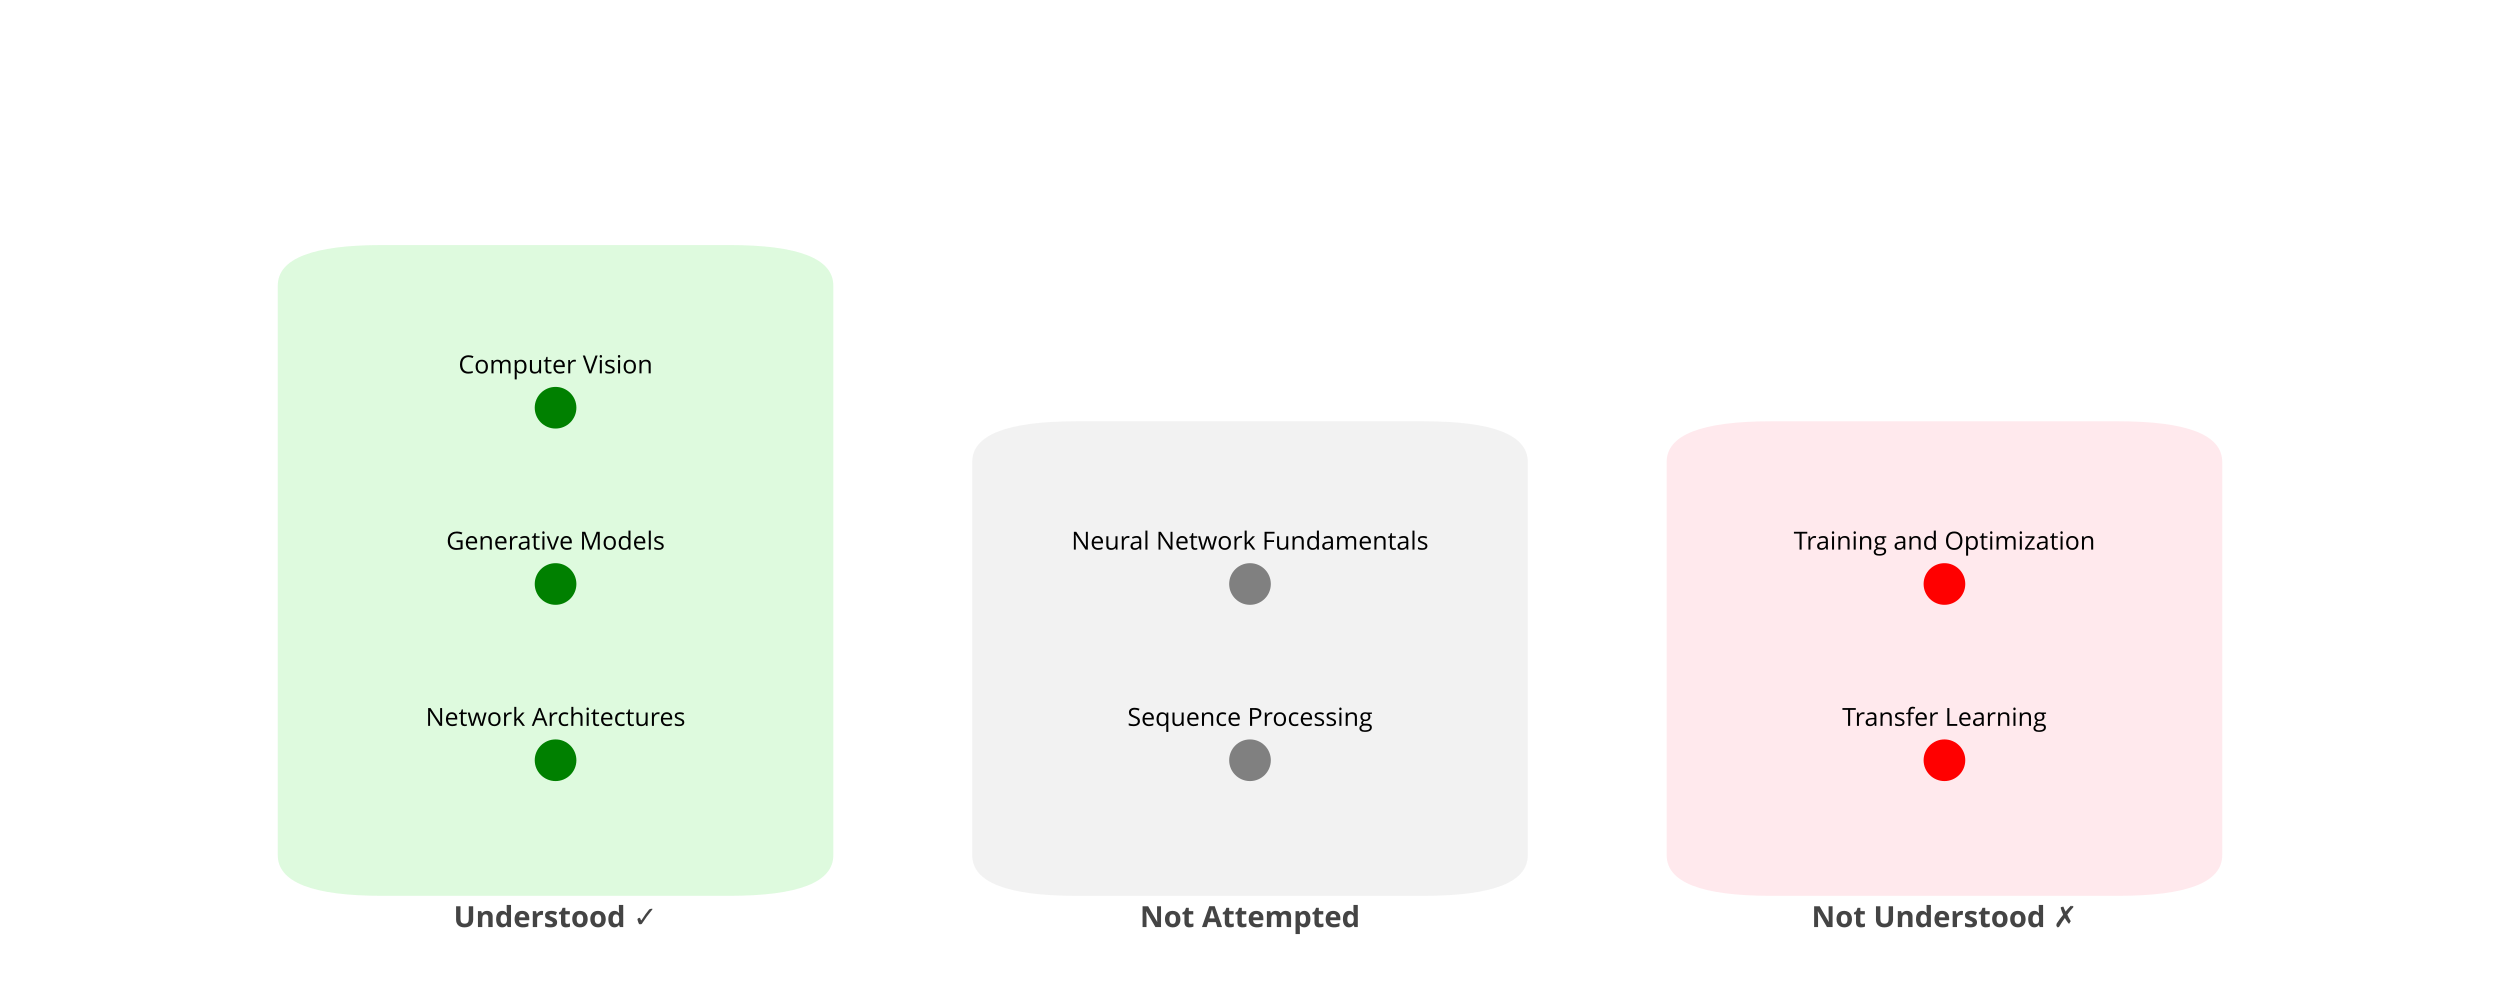
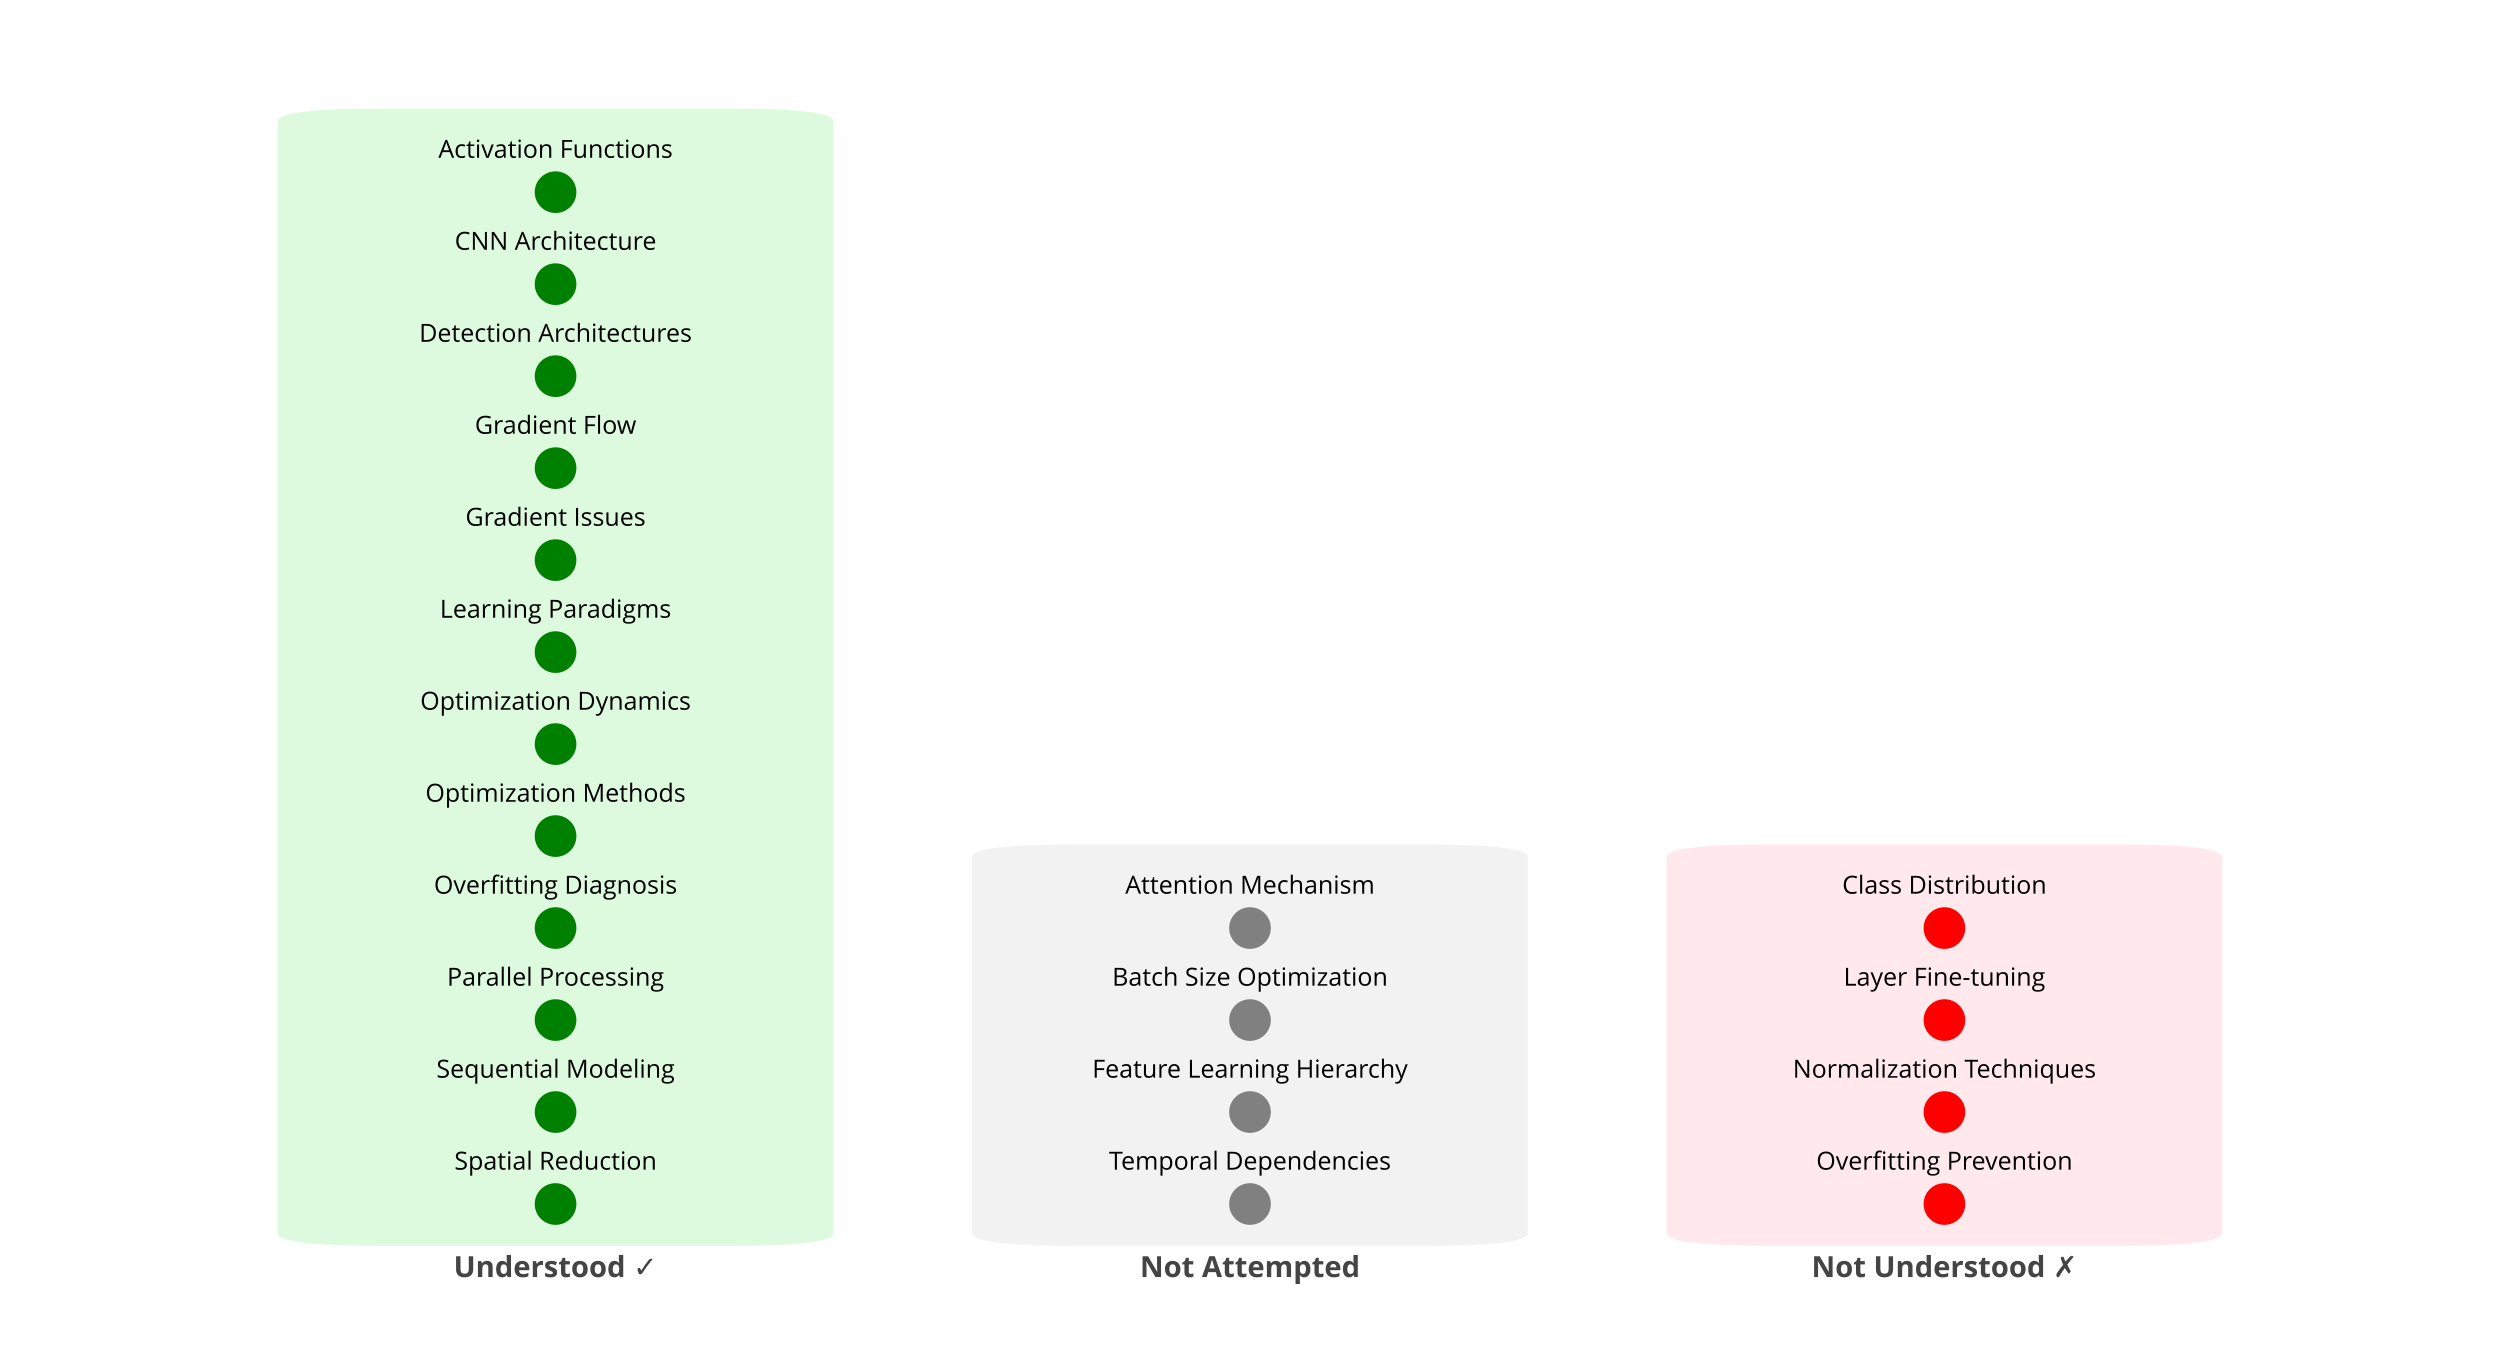
- <svg xmlns="http://www.w3.org/2000/svg" class="main-svg" width="1200" height="480" style="" viewBox="0 0 1200 480">
-   <rect x="0" y="0" width="1200" height="480" style="fill: rgb(0, 0, 0); fill-opacity: 0;" />
-   <defs id="defs-1c6277">
+ <svg xmlns="http://www.w3.org/2000/svg" class="main-svg" width="1200" height="648" style="" viewBox="0 0 1200 648">
+   <rect x="0" y="0" width="1200" height="648" style="fill: rgb(0, 0, 0); fill-opacity: 0;" />
+   <defs id="defs-2d3d7c">
    <g class="clips">
-       <clipPath id="clip1c6277xyplot" class="plotclip">
-         <rect width="1000" height="410" />
-       </clipPath>
-       <clipPath class="axesclip" id="clip1c6277x">
-         <rect x="100" y="0" width="1000" height="480" />
-       </clipPath>
-       <clipPath class="axesclip" id="clip1c6277y">
-         <rect x="0" y="20" width="1200" height="410" />
-       </clipPath>
-       <clipPath class="axesclip" id="clip1c6277xy">
-         <rect x="100" y="20" width="1000" height="410" />
+       <clipPath id="clip2d3d7cxyplot" class="plotclip">
+         <rect width="1000" height="578" />
+       </clipPath>
+       <clipPath class="axesclip" id="clip2d3d7cx">
+         <rect x="100" y="0" width="1000" height="648" />
+       </clipPath>
+       <clipPath class="axesclip" id="clip2d3d7cy">
+         <rect x="0" y="20" width="1200" height="578" />
+       </clipPath>
+       <clipPath class="axesclip" id="clip2d3d7cxy">
+         <rect x="100" y="20" width="1000" height="578" />
      </clipPath>
    </g>
    <g class="gradients" />
    <g class="patterns" />
  </defs>
  <g class="bglayer">
-     <rect class="bg" x="100" y="20" width="1000" height="410" style="fill: rgb(0, 0, 0); fill-opacity: 0; stroke-width: 0;" />
+     <rect class="bg" x="100" y="20" width="1000" height="578" style="fill: rgb(0, 0, 0); fill-opacity: 0; stroke-width: 0;" />
  </g>
  <g class="layer-below">
    <g class="imagelayer" />
    <g class="shapelayer" />
  </g>
  <g class="cartesianlayer">
    <g class="subplot xy">
      <g class="layer-subplot">
        <g class="shapelayer">
-           <g class="shape-group" data-index="0" clip-path="url(#clip1c6277xy)">
-             <path data-index="0" fill-rule="evenodd" d="M 183.33,430 L 350,430 Q 400,430 400,410.48 L 400,137.14 Q 400,117.62 350,117.62 L 183.33,117.62 Q 133.33,117.62 133.33,137.14 L 133.33,410.48 Q 133.33,430 183.33,430 Z" style="opacity: 1; stroke: rgb(0, 0, 0); stroke-opacity: 0; fill: rgb(144, 238, 144); fill-opacity: 0.3; stroke-width: 0px;" />
-           </g>
-           <g class="shape-group" data-index="1" clip-path="url(#clip1c6277xy)">
-             <path data-index="1" fill-rule="evenodd" d="M 516.67,430 L 683.33,430 Q 733.33,430 733.33,410.48 L 733.33,221.75 Q 733.33,202.22 683.33,202.22 L 516.67,202.22 Q 466.67,202.22 466.67,221.75 L 466.67,410.48 Q 466.67,430 516.67,430 Z" style="opacity: 1; stroke: rgb(0, 0, 0); stroke-opacity: 0; fill: rgb(211, 211, 211); fill-opacity: 0.3; stroke-width: 0px;" />
-           </g>
-           <g class="shape-group" data-index="2" clip-path="url(#clip1c6277xy)">
-             <path data-index="2" fill-rule="evenodd" d="M 850,430 L 1016.67,430 Q 1066.67,430 1066.67,410.48 L 1066.67,221.75 Q 1066.67,202.22 1016.67,202.22 L 850,202.22 Q 800,202.22 800,221.75 L 800,410.48 Q 800,430 850,430 Z" style="opacity: 1; stroke: rgb(0, 0, 0); stroke-opacity: 0; fill: rgb(255, 182, 193); fill-opacity: 0.3; stroke-width: 0px;" />
+           <g class="shape-group" data-index="0" clip-path="url(#clip2d3d7cxy)">
+             <path data-index="0" fill-rule="evenodd" d="M 183.33,598 L 350,598 Q 400,598 400,591.98 L 400,58.13 Q 400,52.11 350,52.11 L 183.33,52.11 Q 133.33,52.11 133.33,58.13 L 133.33,591.98 Q 133.33,598 183.33,598 Z" style="opacity: 1; stroke: rgb(0, 0, 0); stroke-opacity: 0; fill: rgb(144, 238, 144); fill-opacity: 0.3; stroke-width: 0px;" />
+           </g>
+           <g class="shape-group" data-index="1" clip-path="url(#clip2d3d7cxy)">
+             <path data-index="1" fill-rule="evenodd" d="M 516.67,598 L 683.33,598 Q 733.33,598 733.33,591.98 L 733.33,411.35 Q 733.33,405.33 683.33,405.33 L 516.67,405.33 Q 466.67,405.33 466.67,411.35 L 466.67,591.98 Q 466.67,598 516.67,598 Z" style="opacity: 1; stroke: rgb(0, 0, 0); stroke-opacity: 0; fill: rgb(211, 211, 211); fill-opacity: 0.3; stroke-width: 0px;" />
+           </g>
+           <g class="shape-group" data-index="2" clip-path="url(#clip2d3d7cxy)">
+             <path data-index="2" fill-rule="evenodd" d="M 850,598 L 1016.67,598 Q 1066.67,598 1066.67,591.98 L 1066.67,411.35 Q 1066.67,405.33 1016.67,405.33 L 850,405.33 Q 800,405.33 800,411.35 L 800,591.98 Q 800,598 850,598 Z" style="opacity: 1; stroke: rgb(0, 0, 0); stroke-opacity: 0; fill: rgb(255, 182, 193); fill-opacity: 0.3; stroke-width: 0px;" />
          </g>
        </g>
        <g class="imagelayer" />
      </g>
      <g class="minor-gridlayer">
        <g class="x" />
        <g class="y" />
      </g>
      <g class="gridlayer">
        <g class="x" />
        <g class="y" />
      </g>
      <g class="zerolinelayer" />
      <g class="layer-between">
        <g class="shapelayer" />
        <g class="imagelayer" />
      </g>
      <path class="xlines-below" />
      <path class="ylines-below" />
      <g class="overlines-below" />
      <g class="xaxislayer-below" />
      <g class="yaxislayer-below" />
      <g class="overaxes-below" />
      <g class="overplot">
-         <g class="xy" transform="translate(100,20)" clip-path="url(#clip1c6277xyplot)">
+         <g class="xy" transform="translate(100,20)" clip-path="url(#clip2d3d7cxyplot)">
          <g class="scatterlayer mlayer">
-             <g class="trace scatter traced22cd9" style="stroke-miterlimit: 2; opacity: 1;">
+             <g class="trace scatter trace7afc2d" style="stroke-miterlimit: 2; opacity: 1;">
              <g class="fills" />
              <g class="errorbars" />
              <g class="lines" />
              <g class="points">
-                 <path class="point plotly-customdata" transform="translate(166.67,344.92)" d="M10,0A10,10 0 1,1 0,-10A10,10 0 0,1 10,0Z" style="opacity: 1; stroke-width: 0px; fill: rgb(0, 128, 0); fill-opacity: 1;" />
-                 <path class="point plotly-customdata" transform="translate(166.67,260.32)" d="M10,0A10,10 0 1,1 0,-10A10,10 0 0,1 10,0Z" style="opacity: 1; stroke-width: 0px; fill: rgb(0, 128, 0); fill-opacity: 1;" />
-                 <path class="point plotly-customdata" transform="translate(166.67,175.71)" d="M10,0A10,10 0 1,1 0,-10A10,10 0 0,1 10,0Z" style="opacity: 1; stroke-width: 0px; fill: rgb(0, 128, 0); fill-opacity: 1;" />
+                 <path class="point plotly-customdata" transform="translate(166.67,557.93)" d="M10,0A10,10 0 1,1 0,-10A10,10 0 0,1 10,0Z" style="opacity: 1; stroke-width: 0px; fill: rgb(0, 128, 0); fill-opacity: 1;" />
+                 <path class="point plotly-customdata" transform="translate(166.67,513.78)" d="M10,0A10,10 0 1,1 0,-10A10,10 0 0,1 10,0Z" style="opacity: 1; stroke-width: 0px; fill: rgb(0, 128, 0); fill-opacity: 1;" />
+                 <path class="point plotly-customdata" transform="translate(166.67,469.63)" d="M10,0A10,10 0 1,1 0,-10A10,10 0 0,1 10,0Z" style="opacity: 1; stroke-width: 0px; fill: rgb(0, 128, 0); fill-opacity: 1;" />
+                 <path class="point plotly-customdata" transform="translate(166.67,425.47)" d="M10,0A10,10 0 1,1 0,-10A10,10 0 0,1 10,0Z" style="opacity: 1; stroke-width: 0px; fill: rgb(0, 128, 0); fill-opacity: 1;" />
+                 <path class="point plotly-customdata" transform="translate(166.67,381.32)" d="M10,0A10,10 0 1,1 0,-10A10,10 0 0,1 10,0Z" style="opacity: 1; stroke-width: 0px; fill: rgb(0, 128, 0); fill-opacity: 1;" />
+                 <path class="point plotly-customdata" transform="translate(166.67,337.17)" d="M10,0A10,10 0 1,1 0,-10A10,10 0 0,1 10,0Z" style="opacity: 1; stroke-width: 0px; fill: rgb(0, 128, 0); fill-opacity: 1;" />
+                 <path class="point plotly-customdata" transform="translate(166.67,293.01)" d="M10,0A10,10 0 1,1 0,-10A10,10 0 0,1 10,0Z" style="opacity: 1; stroke-width: 0px; fill: rgb(0, 128, 0); fill-opacity: 1;" />
+                 <path class="point plotly-customdata" transform="translate(166.67,248.86)" d="M10,0A10,10 0 1,1 0,-10A10,10 0 0,1 10,0Z" style="opacity: 1; stroke-width: 0px; fill: rgb(0, 128, 0); fill-opacity: 1;" />
+                 <path class="point plotly-customdata" transform="translate(166.67,204.71)" d="M10,0A10,10 0 1,1 0,-10A10,10 0 0,1 10,0Z" style="opacity: 1; stroke-width: 0px; fill: rgb(0, 128, 0); fill-opacity: 1;" />
+                 <path class="point plotly-customdata" transform="translate(166.67,160.56)" d="M10,0A10,10 0 1,1 0,-10A10,10 0 0,1 10,0Z" style="opacity: 1; stroke-width: 0px; fill: rgb(0, 128, 0); fill-opacity: 1;" />
+                 <path class="point plotly-customdata" transform="translate(166.67,116.4)" d="M10,0A10,10 0 1,1 0,-10A10,10 0 0,1 10,0Z" style="opacity: 1; stroke-width: 0px; fill: rgb(0, 128, 0); fill-opacity: 1;" />
+                 <path class="point plotly-customdata" transform="translate(166.67,72.25)" d="M10,0A10,10 0 1,1 0,-10A10,10 0 0,1 10,0Z" style="opacity: 1; stroke-width: 0px; fill: rgb(0, 128, 0); fill-opacity: 1;" />
              </g>
              <g class="text">
                <g class="textpoint" transform="translate(0,-16.5)">
-                   <text x="166.67" y="344.92" text-anchor="middle" style="font-family: 'Open Sans', verdana, arial, sans-serif; font-size: 12px; fill: rgb(0, 0, 0); fill-opacity: 1; white-space: pre;">Network Architectures</text>
-                 </g>
-                 <g class="textpoint" transform="translate(0,-16.5)">
-                   <text x="166.67" y="260.32" text-anchor="middle" style="font-family: 'Open Sans', verdana, arial, sans-serif; font-size: 12px; fill: rgb(0, 0, 0); fill-opacity: 1; white-space: pre;">Generative Models</text>
-                 </g>
-                 <g class="textpoint" transform="translate(0,-16.5)">
-                   <text x="166.67" y="175.71" text-anchor="middle" style="font-family: 'Open Sans', verdana, arial, sans-serif; font-size: 12px; fill: rgb(0, 0, 0); fill-opacity: 1; white-space: pre;">Computer Vision</text>
+                   <text x="166.67" y="557.93" text-anchor="middle" style="font-family: 'Open Sans', verdana, arial, sans-serif; font-size: 12px; fill: rgb(0, 0, 0); fill-opacity: 1; white-space: pre;">Spatial Reduction</text>
+                 </g>
+                 <g class="textpoint" transform="translate(0,-16.5)">
+                   <text x="166.67" y="513.78" text-anchor="middle" style="font-family: 'Open Sans', verdana, arial, sans-serif; font-size: 12px; fill: rgb(0, 0, 0); fill-opacity: 1; white-space: pre;">Sequential Modeling</text>
+                 </g>
+                 <g class="textpoint" transform="translate(0,-16.5)">
+                   <text x="166.67" y="469.63" text-anchor="middle" style="font-family: 'Open Sans', verdana, arial, sans-serif; font-size: 12px; fill: rgb(0, 0, 0); fill-opacity: 1; white-space: pre;">Parallel Processing</text>
+                 </g>
+                 <g class="textpoint" transform="translate(0,-16.5)">
+                   <text x="166.67" y="425.47" text-anchor="middle" style="font-family: 'Open Sans', verdana, arial, sans-serif; font-size: 12px; fill: rgb(0, 0, 0); fill-opacity: 1; white-space: pre;">Overfitting Diagnosis</text>
+                 </g>
+                 <g class="textpoint" transform="translate(0,-16.5)">
+                   <text x="166.67" y="381.32" text-anchor="middle" style="font-family: 'Open Sans', verdana, arial, sans-serif; font-size: 12px; fill: rgb(0, 0, 0); fill-opacity: 1; white-space: pre;">Optimization Methods</text>
+                 </g>
+                 <g class="textpoint" transform="translate(0,-16.5)">
+                   <text x="166.67" y="337.17" text-anchor="middle" style="font-family: 'Open Sans', verdana, arial, sans-serif; font-size: 12px; fill: rgb(0, 0, 0); fill-opacity: 1; white-space: pre;">Optimization Dynamics</text>
+                 </g>
+                 <g class="textpoint" transform="translate(0,-16.5)">
+                   <text x="166.67" y="293.01" text-anchor="middle" style="font-family: 'Open Sans', verdana, arial, sans-serif; font-size: 12px; fill: rgb(0, 0, 0); fill-opacity: 1; white-space: pre;">Learning Paradigms</text>
+                 </g>
+                 <g class="textpoint" transform="translate(0,-16.5)">
+                   <text x="166.67" y="248.86" text-anchor="middle" style="font-family: 'Open Sans', verdana, arial, sans-serif; font-size: 12px; fill: rgb(0, 0, 0); fill-opacity: 1; white-space: pre;">Gradient Issues</text>
+                 </g>
+                 <g class="textpoint" transform="translate(0,-16.5)">
+                   <text x="166.67" y="204.71" text-anchor="middle" style="font-family: 'Open Sans', verdana, arial, sans-serif; font-size: 12px; fill: rgb(0, 0, 0); fill-opacity: 1; white-space: pre;">Gradient Flow</text>
+                 </g>
+                 <g class="textpoint" transform="translate(0,-16.5)">
+                   <text x="166.67" y="160.56" text-anchor="middle" style="font-family: 'Open Sans', verdana, arial, sans-serif; font-size: 12px; fill: rgb(0, 0, 0); fill-opacity: 1; white-space: pre;">Detection Architectures</text>
+                 </g>
+                 <g class="textpoint" transform="translate(0,-16.5)">
+                   <text x="166.67" y="116.4" text-anchor="middle" style="font-family: 'Open Sans', verdana, arial, sans-serif; font-size: 12px; fill: rgb(0, 0, 0); fill-opacity: 1; white-space: pre;">CNN Architecture</text>
+                 </g>
+                 <g class="textpoint" transform="translate(0,-16.5)">
+                   <text x="166.67" y="72.25" text-anchor="middle" style="font-family: 'Open Sans', verdana, arial, sans-serif; font-size: 12px; fill: rgb(0, 0, 0); fill-opacity: 1; white-space: pre;">Activation Functions</text>
                </g>
              </g>
            </g>
-             <g class="trace scatter traceecc1d1" style="stroke-miterlimit: 2; opacity: 1;">
+             <g class="trace scatter trace312afa" style="stroke-miterlimit: 2; opacity: 1;">
              <g class="fills" />
              <g class="errorbars" />
              <g class="lines" />
              <g class="points">
-                 <path class="point plotly-customdata" transform="translate(500,344.92)" d="M10,0A10,10 0 1,1 0,-10A10,10 0 0,1 10,0Z" style="opacity: 1; stroke-width: 0px; fill: rgb(128, 128, 128); fill-opacity: 1;" />
-                 <path class="point plotly-customdata" transform="translate(500,260.32)" d="M10,0A10,10 0 1,1 0,-10A10,10 0 0,1 10,0Z" style="opacity: 1; stroke-width: 0px; fill: rgb(128, 128, 128); fill-opacity: 1;" />
+                 <path class="point plotly-customdata" transform="translate(500,557.93)" d="M10,0A10,10 0 1,1 0,-10A10,10 0 0,1 10,0Z" style="opacity: 1; stroke-width: 0px; fill: rgb(128, 128, 128); fill-opacity: 1;" />
+                 <path class="point plotly-customdata" transform="translate(500,513.78)" d="M10,0A10,10 0 1,1 0,-10A10,10 0 0,1 10,0Z" style="opacity: 1; stroke-width: 0px; fill: rgb(128, 128, 128); fill-opacity: 1;" />
+                 <path class="point plotly-customdata" transform="translate(500,469.63)" d="M10,0A10,10 0 1,1 0,-10A10,10 0 0,1 10,0Z" style="opacity: 1; stroke-width: 0px; fill: rgb(128, 128, 128); fill-opacity: 1;" />
+                 <path class="point plotly-customdata" transform="translate(500,425.47)" d="M10,0A10,10 0 1,1 0,-10A10,10 0 0,1 10,0Z" style="opacity: 1; stroke-width: 0px; fill: rgb(128, 128, 128); fill-opacity: 1;" />
              </g>
              <g class="text">
                <g class="textpoint" transform="translate(0,-16.5)">
-                   <text x="500" y="344.92" text-anchor="middle" style="font-family: 'Open Sans', verdana, arial, sans-serif; font-size: 12px; fill: rgb(0, 0, 0); fill-opacity: 1; white-space: pre;">Sequence Processing</text>
-                 </g>
-                 <g class="textpoint" transform="translate(0,-16.5)">
-                   <text x="500" y="260.32" text-anchor="middle" style="font-family: 'Open Sans', verdana, arial, sans-serif; font-size: 12px; fill: rgb(0, 0, 0); fill-opacity: 1; white-space: pre;">Neural Network Fundamentals</text>
+                   <text x="500" y="557.93" text-anchor="middle" style="font-family: 'Open Sans', verdana, arial, sans-serif; font-size: 12px; fill: rgb(0, 0, 0); fill-opacity: 1; white-space: pre;">Temporal Dependencies</text>
+                 </g>
+                 <g class="textpoint" transform="translate(0,-16.5)">
+                   <text x="500" y="513.78" text-anchor="middle" style="font-family: 'Open Sans', verdana, arial, sans-serif; font-size: 12px; fill: rgb(0, 0, 0); fill-opacity: 1; white-space: pre;">Feature Learning Hierarchy</text>
+                 </g>
+                 <g class="textpoint" transform="translate(0,-16.5)">
+                   <text x="500" y="469.63" text-anchor="middle" style="font-family: 'Open Sans', verdana, arial, sans-serif; font-size: 12px; fill: rgb(0, 0, 0); fill-opacity: 1; white-space: pre;">Batch Size Optimization</text>
+                 </g>
+                 <g class="textpoint" transform="translate(0,-16.5)">
+                   <text x="500" y="425.47" text-anchor="middle" style="font-family: 'Open Sans', verdana, arial, sans-serif; font-size: 12px; fill: rgb(0, 0, 0); fill-opacity: 1; white-space: pre;">Attention Mechanism</text>
                </g>
              </g>
            </g>
-             <g class="trace scatter trace6fdf8a" style="stroke-miterlimit: 2; opacity: 1;">
+             <g class="trace scatter trace0a2431" style="stroke-miterlimit: 2; opacity: 1;">
              <g class="fills" />
              <g class="errorbars" />
              <g class="lines" />
              <g class="points">
-                 <path class="point plotly-customdata" transform="translate(833.33,344.92)" d="M10,0A10,10 0 1,1 0,-10A10,10 0 0,1 10,0Z" style="opacity: 1; stroke-width: 0px; fill: rgb(255, 0, 0); fill-opacity: 1;" />
-                 <path class="point plotly-customdata" transform="translate(833.33,260.32)" d="M10,0A10,10 0 1,1 0,-10A10,10 0 0,1 10,0Z" style="opacity: 1; stroke-width: 0px; fill: rgb(255, 0, 0); fill-opacity: 1;" />
+                 <path class="point plotly-customdata" transform="translate(833.33,557.93)" d="M10,0A10,10 0 1,1 0,-10A10,10 0 0,1 10,0Z" style="opacity: 1; stroke-width: 0px; fill: rgb(255, 0, 0); fill-opacity: 1;" />
+                 <path class="point plotly-customdata" transform="translate(833.33,513.78)" d="M10,0A10,10 0 1,1 0,-10A10,10 0 0,1 10,0Z" style="opacity: 1; stroke-width: 0px; fill: rgb(255, 0, 0); fill-opacity: 1;" />
+                 <path class="point plotly-customdata" transform="translate(833.33,469.63)" d="M10,0A10,10 0 1,1 0,-10A10,10 0 0,1 10,0Z" style="opacity: 1; stroke-width: 0px; fill: rgb(255, 0, 0); fill-opacity: 1;" />
+                 <path class="point plotly-customdata" transform="translate(833.33,425.47)" d="M10,0A10,10 0 1,1 0,-10A10,10 0 0,1 10,0Z" style="opacity: 1; stroke-width: 0px; fill: rgb(255, 0, 0); fill-opacity: 1;" />
              </g>
              <g class="text">
                <g class="textpoint" transform="translate(0,-16.5)">
-                   <text x="833.33" y="344.92" text-anchor="middle" style="font-family: 'Open Sans', verdana, arial, sans-serif; font-size: 12px; fill: rgb(0, 0, 0); fill-opacity: 1; white-space: pre;">Transfer Learning</text>
-                 </g>
-                 <g class="textpoint" transform="translate(0,-16.5)">
-                   <text x="833.33" y="260.32" text-anchor="middle" style="font-family: 'Open Sans', verdana, arial, sans-serif; font-size: 12px; fill: rgb(0, 0, 0); fill-opacity: 1; white-space: pre;">Training and Optimization</text>
+                   <text x="833.33" y="557.93" text-anchor="middle" style="font-family: 'Open Sans', verdana, arial, sans-serif; font-size: 12px; fill: rgb(0, 0, 0); fill-opacity: 1; white-space: pre;">Overfitting Prevention</text>
+                 </g>
+                 <g class="textpoint" transform="translate(0,-16.5)">
+                   <text x="833.33" y="513.78" text-anchor="middle" style="font-family: 'Open Sans', verdana, arial, sans-serif; font-size: 12px; fill: rgb(0, 0, 0); fill-opacity: 1; white-space: pre;">Normalization Techniques</text>
+                 </g>
+                 <g class="textpoint" transform="translate(0,-16.5)">
+                   <text x="833.33" y="469.63" text-anchor="middle" style="font-family: 'Open Sans', verdana, arial, sans-serif; font-size: 12px; fill: rgb(0, 0, 0); fill-opacity: 1; white-space: pre;">Layer Fine-tuning</text>
+                 </g>
+                 <g class="textpoint" transform="translate(0,-16.5)">
+                   <text x="833.33" y="425.47" text-anchor="middle" style="font-family: 'Open Sans', verdana, arial, sans-serif; font-size: 12px; fill: rgb(0, 0, 0); fill-opacity: 1; white-space: pre;">Class Distribution</text>
                </g>
              </g>
            </g>
          </g>
        </g>
      </g>
      <g class="zerolinelayer-above" />
      <path class="xlines-above crisp" d="M0,0" style="fill: none;" />
      <path class="ylines-above crisp" d="M0,0" style="fill: none;" />
      <g class="overlines-above" />
      <g class="xaxislayer-above">
        <g class="xtick">
-           <text text-anchor="middle" x="0" y="445" transform="translate(266.67,0)" style="font-family: 'Open Sans', verdana, arial, sans-serif; font-size: 14px; fill: rgb(68, 68, 68); fill-opacity: 1; font-weight: bold; white-space: pre;">Understood ✓</text>
+           <text text-anchor="middle" x="0" y="613" transform="translate(266.67,0)" style="font-family: 'Open Sans', verdana, arial, sans-serif; font-size: 14px; fill: rgb(68, 68, 68); fill-opacity: 1; font-weight: bold; white-space: pre;">Understood ✓</text>
        </g>
        <g class="xtick">
-           <text text-anchor="middle" x="0" y="445" style="font-family: 'Open Sans', verdana, arial, sans-serif; font-size: 14px; fill: rgb(68, 68, 68); fill-opacity: 1; font-weight: bold; white-space: pre;" transform="translate(600,0)">Not Attempted</text>
+           <text text-anchor="middle" x="0" y="613" style="font-family: 'Open Sans', verdana, arial, sans-serif; font-size: 14px; fill: rgb(68, 68, 68); fill-opacity: 1; font-weight: bold; white-space: pre;" transform="translate(600,0)">Not Attempted</text>
        </g>
        <g class="xtick">
-           <text text-anchor="middle" x="0" y="445" style="font-family: 'Open Sans', verdana, arial, sans-serif; font-size: 14px; fill: rgb(68, 68, 68); fill-opacity: 1; font-weight: bold; white-space: pre;" transform="translate(933.33,0)">Not Understood ✗</text>
+           <text text-anchor="middle" x="0" y="613" style="font-family: 'Open Sans', verdana, arial, sans-serif; font-size: 14px; fill: rgb(68, 68, 68); fill-opacity: 1; font-weight: bold; white-space: pre;" transform="translate(933.33,0)">Not Understood ✗</text>
        </g>
      </g>
      <g class="yaxislayer-above" />
      <g class="overaxes-above" />
    </g>
  </g>
  <g class="polarlayer" />
  <g class="smithlayer" />
  <g class="ternarylayer" />
  <g class="geolayer" />
  <g class="funnelarealayer" />
  <g class="pielayer" />
  <g class="iciclelayer" />
  <g class="treemaplayer" />
  <g class="sunburstlayer" />
  <g class="glimages" />
-   <defs id="topdefs-1c6277">
+   <defs id="topdefs-2d3d7c">
    <g class="clips" />
  </defs>
  <g class="layer-above">
    <g class="imagelayer" />
    <g class="shapelayer" />
  </g>
  <g class="infolayer">
    <g class="g-gtitle" />
    <g class="g-xtitle" />
    <g class="g-ytitle" />
  </g>
</svg>
